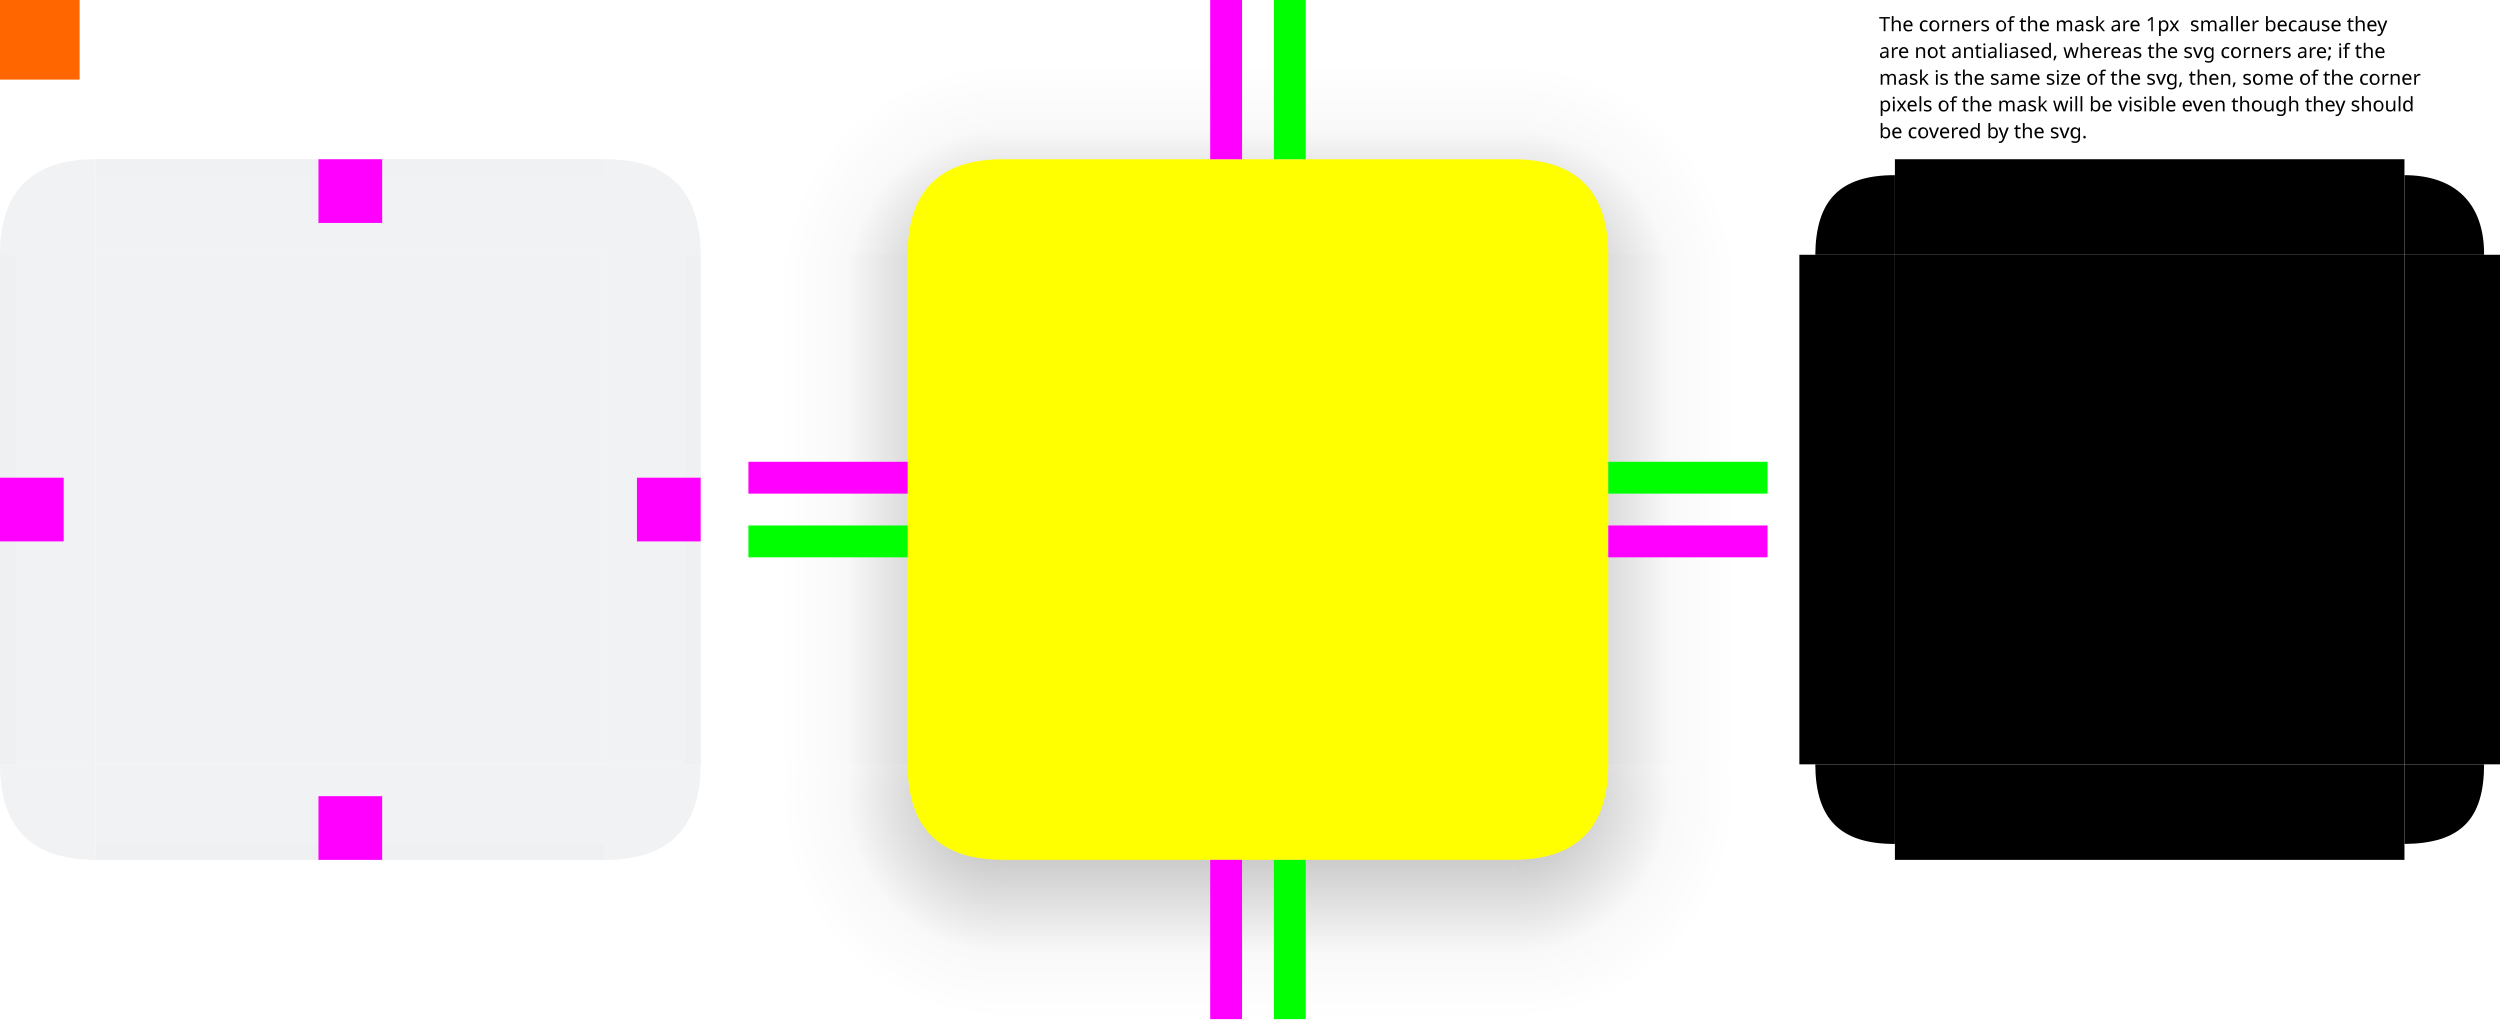
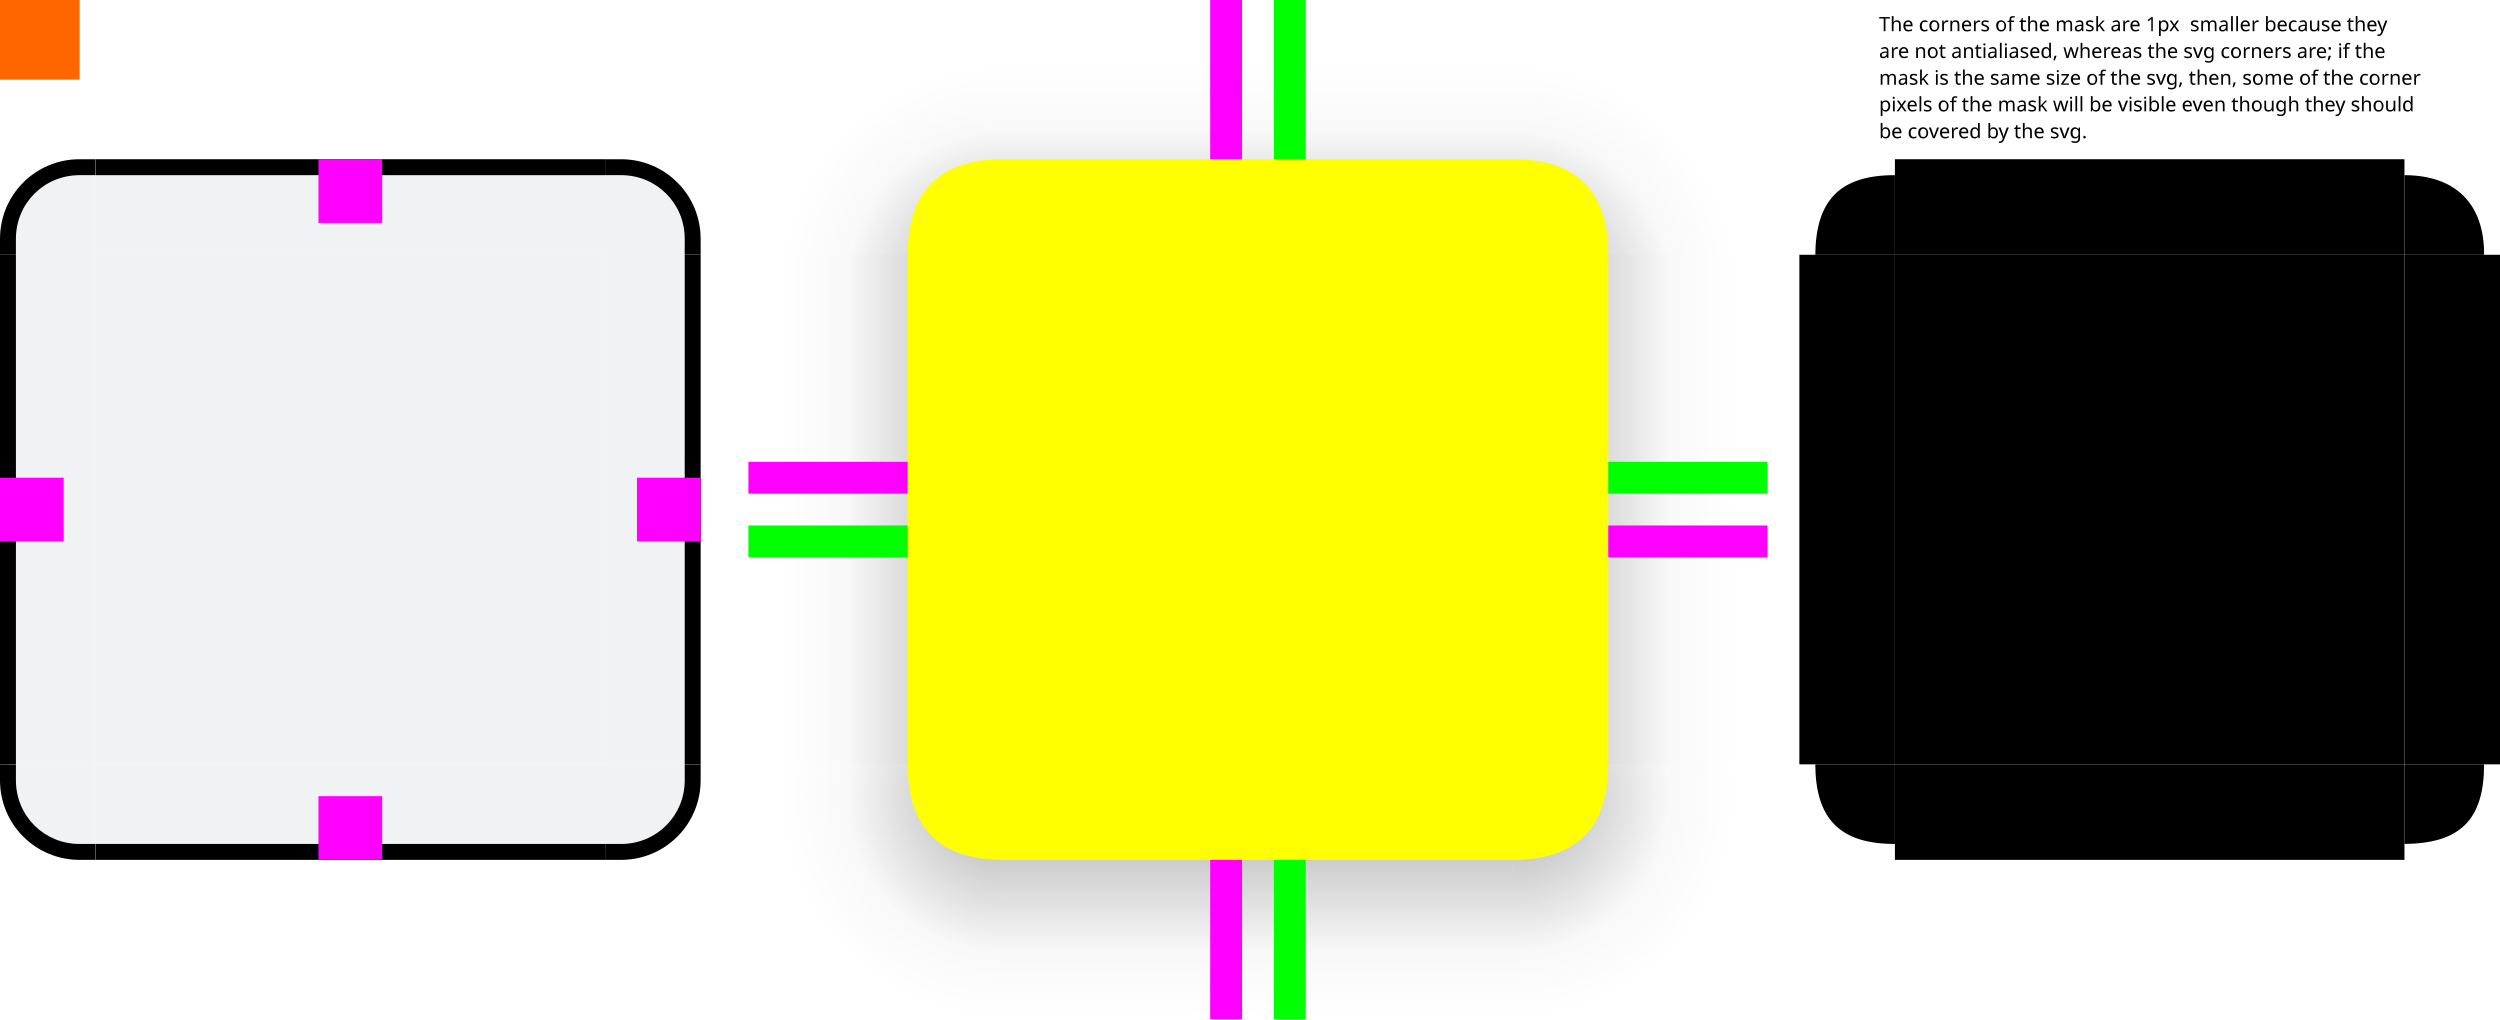
<svg xmlns="http://www.w3.org/2000/svg" xmlns:xlink="http://www.w3.org/1999/xlink" id="svg2" height="64" viewBox="0 0 157 64" width="157" version="1.1">
  <defs id="defs15">
    <style type="text/css" id="current-color-scheme">
            .ColorScheme-Text {
                color:#232629;
                stop-color:#232629;
            }
            .ColorScheme-Background {
                color:#eff0f1;
                stop-color:#eff0f1;
            }
        </style>
    <linearGradient id="shadow-side" gradientUnits="userSpaceOnUse">
      <stop id="stop1762" offset="0" style="stop-color:#000;stop-opacity:.2" />
      <stop id="stop1760" offset=".333" style="stop-color:#000;stop-opacity:.1" />
      <stop id="stop1758" offset=".5" style="stop-color:#000;stop-opacity:.05" />
      <stop id="stop1756" offset=".583" style="stop-color:#000;stop-opacity:.025" />
      <stop id="stop1754" offset="1" style="stop-color:#000;stop-opacity:0" />
    </linearGradient>
    <linearGradient id="shadow-corner" gradientUnits="userSpaceOnUse">
      <stop id="stop11958" offset="0" style="stop-color:#000;stop-opacity:1" />
      <stop id="stop11960" offset=".286" style="stop-color:#000;stop-opacity:.2" />
      <stop id="stop11962" offset=".524" style="stop-color:#000;stop-opacity:.1" />
      <stop id="stop11966" offset=".643" style="stop-color:#000;stop-opacity:.05" />
      <stop id="stop11968" offset=".702" style="stop-color:#000;stop-opacity:.025" />
      <stop id="stop11970" offset="1" style="stop-color:#000;stop-opacity:0" />
    </linearGradient>
    <radialGradient xlink:href="#shadow-corner" id="radialGradient3268-6-6" cx="93.143" cy="50" fx="93.143" fy="50" r="6.5" gradientUnits="userSpaceOnUse" gradientTransform="matrix(0,2.153846,-2.153846,0,107.6923,-202.6154)" />
    <linearGradient xlink:href="#shadow-side" id="linearGradient4945" gradientUnits="userSpaceOnUse" x1="16" y1="14" x2="16" y2="4" />
    <linearGradient xlink:href="#shadow-side" id="linearGradient1734" gradientUnits="userSpaceOnUse" x1="16" y1="6" x2="16" y2="16" />
    <linearGradient xlink:href="#shadow-side" id="linearGradient1984" gradientUnits="userSpaceOnUse" x1="12" y1="16" x2="2" y2="16" />
    <linearGradient xlink:href="#shadow-side" id="linearGradient8667" gradientUnits="userSpaceOnUse" x1="4" y1="16" x2="14" y2="16" />
    <radialGradient xlink:href="#shadow-corner" id="radialGradient3268" cx="95" cy="50" fx="95" fy="50" r="6.5" gradientUnits="userSpaceOnUse" gradientTransform="matrix(0,2.153846,-2.153846,0,107.6923,-202.6154)" />
    <radialGradient xlink:href="#shadow-corner" id="radialGradient3268-4" cx="95" cy="50" fx="95" fy="50" r="6.5" gradientUnits="userSpaceOnUse" gradientTransform="matrix(0,2.153846,-2.153846,0,107.6923,-202.6154)" />
    <radialGradient xlink:href="#shadow-corner" id="radialGradient3268-6" cx="93.143" cy="50" fx="93.143" fy="50" r="6.5" gradientUnits="userSpaceOnUse" gradientTransform="matrix(0,2.153846,-2.153846,0,107.6923,-202.6154)" />
  </defs>
  <g id="shadow-bottomright-9" transform="translate(95,48)" />
  <rect style="color:#eff0f1;fill:currentColor;fill-opacity:1;stroke:none;stop-color:#eff0f1" id="thick-center" width="32" height="32" x="19" y="75" class="ColorScheme-Background" />
  <rect transform="rotate(90)" style="fill:#800080;fill-opacity:1;stroke:none;stroke-width:1.155" id="thick-hint-right-margin" width="4" height="8" x="95" y="-56" />
  <rect transform="rotate(90)" y="-20" x="95" height="8" width="4" id="thick-hint-left-margin" style="fill:#800080;fill-opacity:1;stroke:none;stroke-width:1.155" />
  <rect y="69" x="38" height="8" width="4" id="thick-hint-top-margin" style="fill:#800080;fill-opacity:1;stroke:none;stroke-width:1.155" />
  <rect style="fill:#800080;fill-opacity:1;stroke:none;stroke-width:1.155" id="thick-hint-bottom-margin" width="4" height="8" x="39" y="105" />
  <rect id="hint-tile-center" height="5" style="fill:#ff6600" width="5" x="0" y="0" />
  <g id="top" transform="translate(6,10)">
    <rect id="rect4152" height="6" style="opacity:0.85;fill:currentColor" class="ColorScheme-Background" width="32" x="0" y="0" />
-     <path style="opacity:0.5;fill:currentColor" d="M 0,0 V 1 H 32 V 0 Z" id="path1337" class="ColorScheme-Background" fill="currentColor" />
+     <path d="M 0,0 V 1 H 32 V 0 Z" id="path1337" class="ColorScheme-Frame" fill="currentColor" />
  </g>
  <g id="bottom" transform="translate(6,48)">
    <rect id="rect4148" height="6" style="opacity:0.85;fill:currentColor" class="ColorScheme-Background" width="32" x="0" y="0" />
-     <path style="opacity:0.85;fill:currentColor" d="M 0,5 V 6 H 32 V 5 Z" id="path1671" class="ColorScheme-Background" fill="currentColor" />
+     <path d="M 0,5 V 6 H 32 V 5 Z" id="path1671" class="ColorScheme-Frame" fill="currentColor" />
  </g>
  <g id="left" transform="translate(0,16)">
    <rect id="rect4144" height="32" style="opacity:0.85;fill:currentColor" class="ColorScheme-Background" width="6" x="0" y="0" />
-     <path style="opacity:0.85;fill:currentColor" d="M 0,32 H 1 V 0 H 0 Z" id="path1785" class="ColorScheme-Background" fill="currentColor" />
+     <path d="M 0,32 H 1 V 0 H 0 Z" id="path1785" class="ColorScheme-Frame" fill="currentColor" />
  </g>
  <g id="right" transform="translate(38,16)">
    <rect id="rect4140" height="32" style="opacity:0.85;fill:currentColor" class="ColorScheme-Background" width="6" x="0" y="0" />
-     <path style="opacity:0.85;fill:currentColor" d="M 5,32 H 6 V 0 H 5 Z" id="path1902" class="ColorScheme-Background" fill="currentColor" />
+     <path d="M 5,32 H 6 V 0 H 5 Z" id="path1902" class="ColorScheme-Frame" fill="currentColor" />
  </g>
  <g id="center" transform="translate(6,16)">
    <rect id="rect4138" height="32" style="opacity:0.85;fill:currentColor" class="ColorScheme-Background" width="32" x="0" y="0" />
  </g>
  <g id="topleft" transform="translate(0,10)">
    <path d="M 0,6 H 6 V 0 C 2,0 0,2 0,6 Z" style="opacity:0.85;fill:currentColor" class="ColorScheme-Background" id="path3115" />
+     <path d="m 7e-6,6 h 0.999 v -1 C 0.999,2.767 2.765,1 4.997,1 H 5.996 L 6,0 H 4.997 C 2.229,0 0,2.23 0,5 Z" style="fill:currentColor;stroke-width:1" class="ColorScheme-Frame" id="path1308-6" />
  </g>
  <g id="topright" transform="translate(38,10)">
    <path d="M 0,0 V 6 H 6 C 6,2 4,0 0,0 Z" style="opacity:0.85;fill:currentColor" class="ColorScheme-Background" id="path3118" />
+     <path d="m 0,7e-6 v 0.999 h 1 c 2.233,0 4,1.766 4,3.997 v 0.999 l 1,0.004 V 4.997 C 6,2.229 3.77,0 1,0 Z" style="fill:currentColor;stroke-width:1" class="ColorScheme-Frame" id="path1308-3" />
  </g>
  <g id="bottomleft" transform="translate(0,48)">
    <path d="M 6,6 V 0 H 0 c 0,4 2,6 6,6 z" style="opacity:0.85;fill:currentColor" class="ColorScheme-Background" id="path3124" />
+     <path d="M 6,6 V 5.001 H 5 c -2.233,0 -4,-1.766 -4,-3.997 V 0.004 L 0,0 V 1.003 C 0,3.771 2.23,6 5,6 Z" style="fill:currentColor;stroke-width:1" class="ColorScheme-Frame" id="path1308-7" />
  </g>
  <g id="bottomright" transform="translate(38,48)">
    <path d="M 0,6 V 0 H 6 C 6,4 4,6 0,6 Z" style="opacity:0.85;fill:currentColor" class="ColorScheme-Background" id="path3121" />
+     <path d="M 6,0 H 5.001 v 1 c 0,2.233 -1.766,4 -3.997,4 H 0.004 L 0,6 H 1.003 C 3.771,6 6,3.77 6,1 Z" style="fill:currentColor;stroke-width:1" class="ColorScheme-Frame" id="path1308" />
  </g>
  <rect id="hint-top-margin" height="4" style="fill:#ff00ff;stroke-width:1" width="4" x="20" y="10" />
  <rect id="hint-bottom-margin" height="4" style="fill:#ff00ff;stroke-width:1" width="4" x="20" y="50" />
  <rect id="hint-right-margin" height="4" style="fill:#ff00ff;stroke-width:1" width="4" x="40" y="30" />
  <rect id="hint-left-margin" height="4" style="fill:#ff00ff;stroke-width:1" width="4" x="0" y="30" />
  <rect id="hint-top-inset" height="9.9999999e-09" style="fill:#00ff00" width="4" x="20" y="10" />
  <rect id="hint-bottom-inset" height="9.9999999e-09" style="fill:#00ff00" width="4" x="20" y="54" />
  <rect id="hint-left-inset" height="4" style="fill:#00ff00" width="9.9999999e-09" x="0" y="30" />
  <rect id="hint-right-inset" height="4" style="fill:#00ff00" width="9.9999999e-09" x="44" y="30" />
  <rect id="mask-top" height="6" width="32" x="119" y="10" />
  <rect id="mask-center" height="32" width="32" x="119" y="16" />
  <rect id="mask-bottom" height="6" transform="scale(1,-1)" width="32" x="119" y="-54" />
  <rect id="mask-left" height="32" width="6" x="113" y="16" />
  <rect id="mask-right" height="32" width="6" x="151" y="16" />
  <path id="mask-topleft" d="m 114,16 h -1 6 v -6 1 c -3.457,-0.005 -4.963,1.573 -5,5 z" />
  <g id="shadow-center" transform="translate(63,16)">
    <rect id="rect4908" height="32" style="opacity:0.001;fill-opacity:0.001" width="32" x="0" y="0" />
  </g>
  <path style="fill:#ffff00;stroke-width:2;stroke-linecap:round" d="m 63,10 h 32 c 4,0 6,2 6,6 v 32 c 0,4 -2,6 -6,6 H 63 c -4,0 -6,-2 -6,-6 V 16 c 0,-4 2,-6 6,-6 z" id="path838" />
  <g id="shadow-topleft" transform="rotate(180,31.5,8)">
    <path d="M 0,6 V 0 H 6 C 6,4 4,6 0,6 Z" style="opacity:0.001;fill:#000000;fill-opacity:0.004" id="path95-4-2" />
    <path id="path2368-7-5" style="fill:url(#radialGradient3268-6-6);fill-opacity:1;fill-rule:evenodd;stroke-width:1" d="M 6,0 C 6,4 4,6 0,6 V 16 H 3 C 10.18,16 16,10.18 16,3 V 0 Z" />
  </g>
  <g id="shadow-top" transform="translate(63)">
    <rect id="st" height="10" width="32" style="fill:url(#linearGradient4945);fill-opacity:1" x="0" y="0" />
    <rect id="rect1546" height="6" style="opacity:0.001;fill:#000000;fill-opacity:0.004;fill-rule:evenodd" width="32" y="10" x="0" />
  </g>
  <g id="shadow-bottom" transform="translate(63,48)">
    <rect id="rect1546-6" height="6" style="opacity:0.001;fill:#000000;fill-opacity:0.004;fill-rule:evenodd" width="32" x="0" y="0" />
    <rect id="sb" height="10" width="32" y="6" style="fill:url(#linearGradient1734);fill-opacity:1" x="0" />
  </g>
  <g id="shadow-left" transform="translate(47,16)">
    <rect id="sl" height="32" width="10" style="fill:url(#linearGradient1984);fill-opacity:1" x="0" y="0" />
    <rect id="rect1546-3-7" height="32" style="opacity:0.001;fill:#000000;fill-opacity:0.004;fill-rule:evenodd" width="6" x="10" y="0" />
  </g>
  <g id="shadow-right" transform="translate(95,16)">
    <rect id="rect1546-3" height="32" style="opacity:0.001;fill:#000000;fill-opacity:0.004;fill-rule:evenodd" width="6" x="0" y="0" />
    <rect id="sr" height="32" width="10" x="6" style="fill:url(#linearGradient8667);fill-opacity:1" y="0" />
  </g>
  <rect id="shadow-hint-top-margin" height="10" style="fill:#ff00ff" width="2" x="76" y="0" />
  <rect id="shadow-hint-bottom-margin" height="10" style="fill:#ff00ff" width="2" x="76" y="54" />
  <rect id="shadow-hint-right-margin" height="2" style="fill:#ff00ff" width="10" x="101" y="33" />
  <rect id="shadow-hint-left-margin" height="2" style="fill:#ff00ff" width="10" x="47" y="29" />
  <rect id="shadow-hint-top-inset" height="10" style="fill:#00ff00" width="2" x="80" y="0" />
  <rect id="shadow-hint-bottom-inset" height="10" style="fill:#00ff00" width="2" x="80" y="54" />
  <rect id="shadow-hint-right-inset" height="2" style="fill:#00ff00" width="10" x="101" y="29" />
  <rect id="shadow-hint-left-inset" height="2" style="fill:#00ff00" width="10" x="47" y="33" />
  <g id="shadow-bottomright" transform="translate(95,48)">
    <path d="M 0,6 V 0 H 6 C 6,3.999 3.98,6 0,6 Z" style="opacity:0.001;fill:#000000;fill-opacity:0.004" id="path95" />
    <path id="path2368" style="fill:url(#radialGradient3268);fill-opacity:1;fill-rule:evenodd;stroke-width:1" d="M 6,0 C 6,4 4,6 0,6 V 16 H 3 C 10.18,16 16,10.18 16,3 V 0 Z" />
  </g>
  <g id="shadow-bottomleft" transform="matrix(-1,0,0,1,63,48)">
    <path d="M 3,6 H 0 V 0 H 6 V 3 C 6,4.657 4.657,6 3,6 Z" style="opacity:0.001;fill:#000000;fill-opacity:0.004" id="path95-1" />
    <path id="path2368-0" style="fill:url(#radialGradient3268-4);fill-opacity:1;fill-rule:evenodd;stroke-width:1" d="M 6,0 C 6,3.999 3.995,6 0,6 V 16 H 3 C 10.18,16 16,10.18 16,3 V 0 Z" />
  </g>
  <g id="shadow-topright" transform="matrix(1,0,0,-1,95,16)">
    <path d="M 3,6 H 0 V 0 H 6 V 3 C 6,4.657 4.657,6 3,6 Z" style="opacity:0.001;fill:#000000;fill-opacity:0.004" id="path95-4" />
    <path id="path2368-7" style="fill:url(#radialGradient3268-6);fill-opacity:1;fill-rule:evenodd;stroke-width:1" d="M 6,0 C 6,3.988 3.974,6 0,6 V 16 H 3 C 10.18,16 16,10.18 16,3 V 0 Z" />
  </g>
  <path id="mask-topright" d="m 156,16 h 1 -6 v -6 1 c 3.233,0.006 5.021,1.824 5,5 z" />
  <path id="mask-bottomright" d="m 156,48 h 1 -6 v 6 -1 c 3.531,-0.032 5,-1.554 5,-5 z" />
  <path id="mask-bottomleft" d="m 114,48 h -1 6 v 6 -1 c -3.457,0.005 -4.984,-1.58 -5,-5 z" />
  <text xml:space="preserve" style="font-stretch:condensed;font-size:1.252px;font-family:Impact;-inkscape-font-specification:'Impact Condensed';text-align:start;text-anchor:start;fill:#ff0000;stroke:#000000;stroke-width:5.729;stroke-linecap:round" x="118" y="1.958" id="text1204">
    <tspan id="tspan1202" x="118" y="1.958" style="font-style:normal;font-variant:normal;font-weight:normal;font-stretch:normal;font-size:1.252px;font-family:'Noto Sans';-inkscape-font-specification:'Noto Sans';text-align:start;text-anchor:start;fill:#000000;stroke:none;stroke-width:5.729">The corners of the mask are 1px  smaller because they</tspan>
    <tspan x="118" y="3.637" style="font-style:normal;font-variant:normal;font-weight:normal;font-stretch:normal;font-size:1.252px;font-family:'Noto Sans';-inkscape-font-specification:'Noto Sans';text-align:start;text-anchor:start;fill:#000000;stroke:none;stroke-width:5.729" id="tspan1358">are not antialiased, whereas the svg corners are; if the</tspan>
    <tspan x="118" y="5.317" style="font-style:normal;font-variant:normal;font-weight:normal;font-stretch:normal;font-size:1.252px;font-family:'Noto Sans';-inkscape-font-specification:'Noto Sans';text-align:start;text-anchor:start;fill:#000000;stroke:none;stroke-width:5.729" id="tspan1360">mask is the same size of the svg, then, some of the corner</tspan>
    <tspan x="118" y="6.996" style="font-style:normal;font-variant:normal;font-weight:normal;font-stretch:normal;font-size:1.252px;font-family:'Noto Sans';-inkscape-font-specification:'Noto Sans';text-align:start;text-anchor:start;fill:#000000;stroke:none;stroke-width:5.729" id="tspan1362">pixels of the mask will be visible even though they should</tspan>
    <tspan x="118" y="8.676" style="font-style:normal;font-variant:normal;font-weight:normal;font-stretch:normal;font-size:1.252px;font-family:'Noto Sans';-inkscape-font-specification:'Noto Sans';text-align:start;text-anchor:start;fill:#000000;stroke:none;stroke-width:5.729" id="tspan1364">be covered by the svg.</tspan>
  </text>
</svg>
